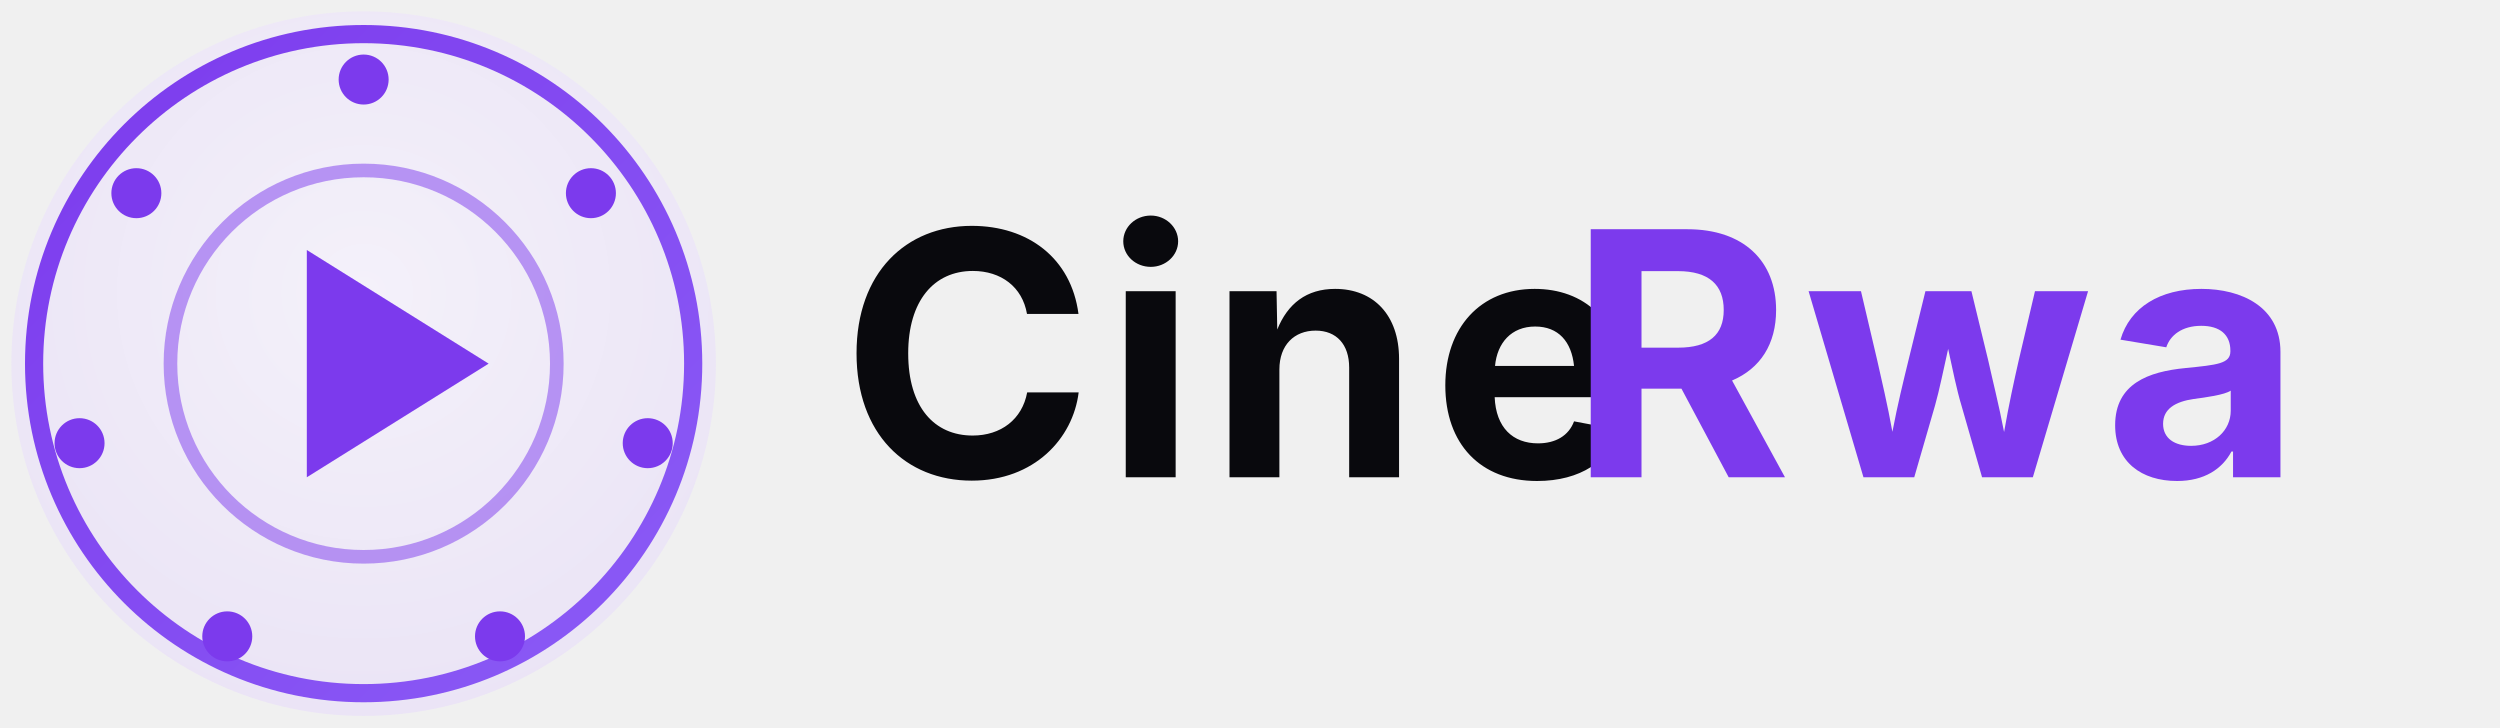
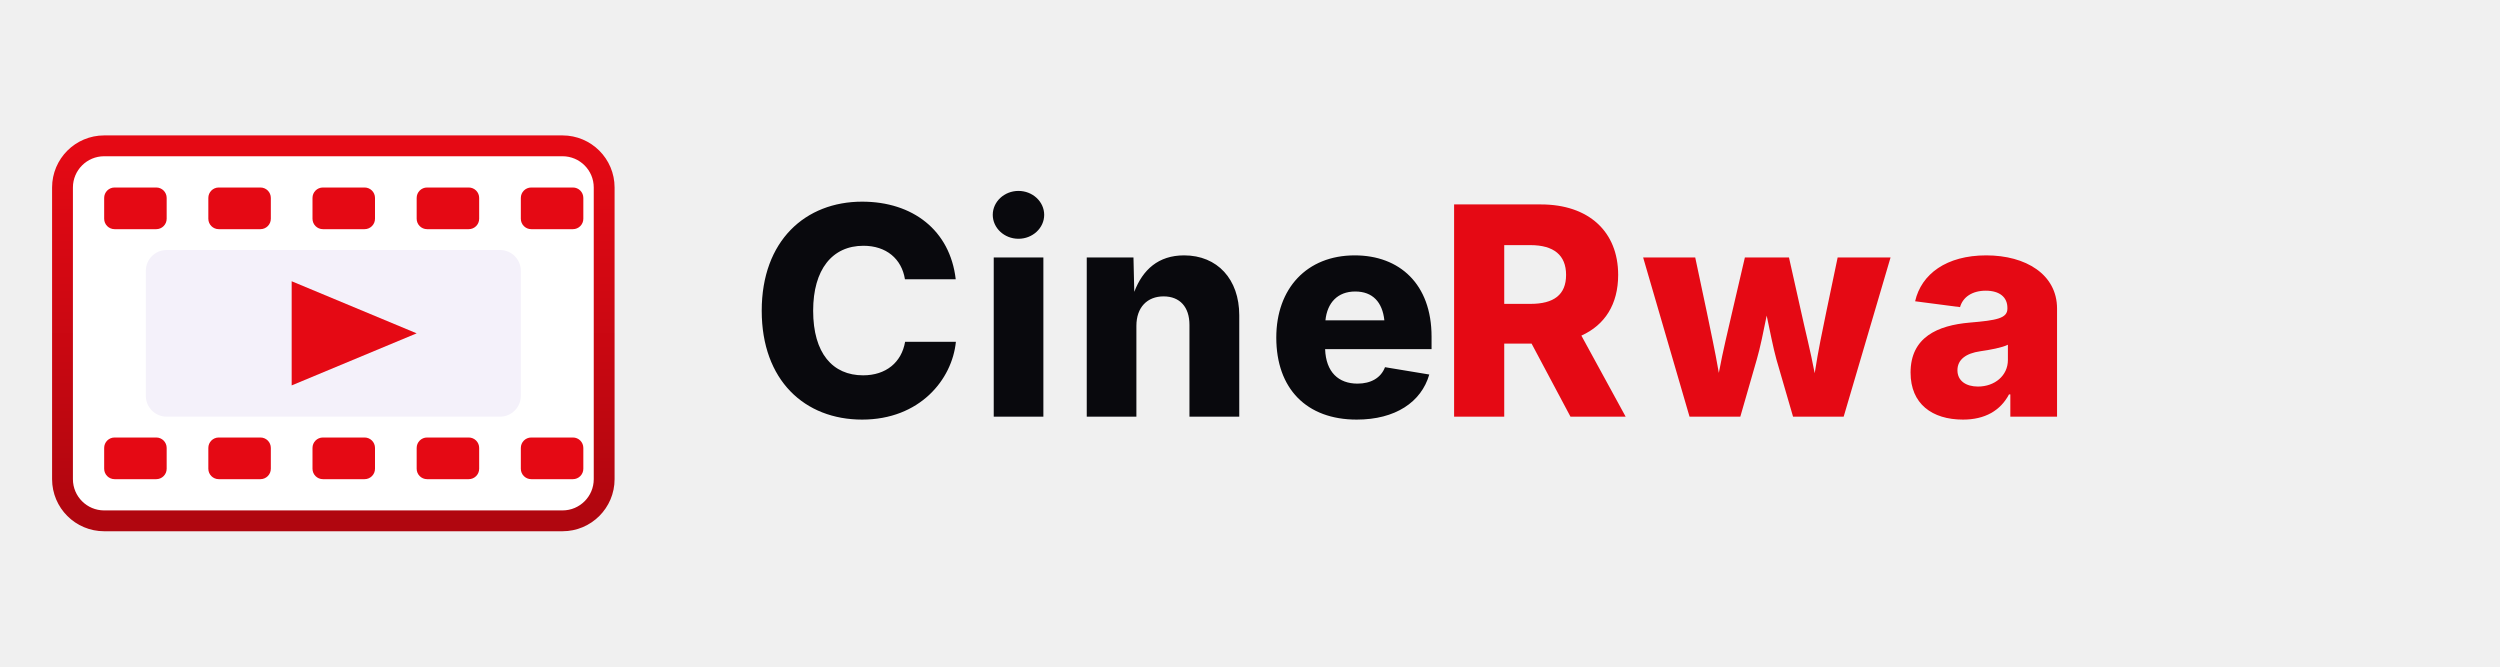
- <svg xmlns="http://www.w3.org/2000/svg" viewBox="0 0 220 64" width="220" height="64" role="img" aria-label="CineRwa logo (light background)">
+ <svg xmlns="http://www.w3.org/2000/svg" viewBox="0 0 240 64" width="240" height="64" role="img" aria-label="CineRwa logo (light)">
  <defs>
-     <linearGradient id="cr-ringL" x1="0" y1="0" x2="1" y2="1">
-       <stop offset="0%" stop-color="#7C3AED" />
-       <stop offset="100%" stop-color="#8B5CF6" />
+     <linearGradient id="filmL" x1="0" y1="0" x2="0" y2="1">
+       <stop offset="0%" stop-color="#E50914" />
+       <stop offset="100%" stop-color="#B0060F" />
    </linearGradient>
-     <radialGradient id="cr-bgL" cx="50%" cy="40%" r="70%">
-       <stop offset="0%" stop-color="#F4F1FA" />
-       <stop offset="100%" stop-color="#E9E2F5" />
-     </radialGradient>
  </defs>
-   <g transform="translate(0,0)">
-     <circle cx="32" cy="32" r="31" fill="url(#cr-bgL)" />
-     <circle cx="32" cy="32" r="29" fill="none" stroke="url(#cr-ringL)" stroke-width="1.6" />
-     <g fill="#7C3AED">
-       <circle cx="32" cy="7" r="2.2" />
-       <circle cx="52" cy="17" r="2.2" />
-       <circle cx="57" cy="39" r="2.2" />
-       <circle cx="44" cy="56" r="2.2" />
-       <circle cx="20" cy="56" r="2.2" />
-       <circle cx="7" cy="39" r="2.2" />
-       <circle cx="12" cy="17" r="2.2" />
+   <g>
+     <rect x="6" y="14" width="52" height="36" rx="4" fill="#FFFFFF" stroke="url(#filmL)" stroke-width="2" />
+     <g fill="#E50914">
+       <rect x="10" y="18" width="6" height="4" rx="1" />
+       <rect x="20" y="18" width="6" height="4" rx="1" />
+       <rect x="30" y="18" width="6" height="4" rx="1" />
+       <rect x="40" y="18" width="6" height="4" rx="1" />
+       <rect x="50" y="18" width="6" height="4" rx="1" />
+       <rect x="10" y="42" width="6" height="4" rx="1" />
+       <rect x="20" y="42" width="6" height="4" rx="1" />
+       <rect x="30" y="42" width="6" height="4" rx="1" />
+       <rect x="40" y="42" width="6" height="4" rx="1" />
+       <rect x="50" y="42" width="6" height="4" rx="1" />
    </g>
-     <circle cx="32" cy="32" r="17" fill="none" stroke="#7C3AED" stroke-width="1.2" opacity="0.5" />
-     <path d="M27 22 L43 32 L27 42 Z" fill="#7C3AED" />
+     <rect x="14" y="24" width="36" height="16" rx="2" fill="#F4F1FA" />
+     <path d="M28 27 L40 32 L28 37 Z" fill="#E50914" />
  </g>
-   <text x="74" y="42" font-family="Inter, 'Segoe UI', system-ui, sans-serif" font-size="30" font-weight="700" letter-spacing="1" fill="#09090D">Cine</text>
-   <text x="138" y="42" font-family="Inter, 'Segoe UI', system-ui, sans-serif" font-size="30" font-weight="700" letter-spacing="1" fill="#7C3AED">Rwa</text>
+   <text x="72" y="40" font-family="Inter, 'Segoe UI', system-ui, sans-serif" font-size="28" font-weight="800" letter-spacing="1" fill="#09090D">Cine</text>
+   <text x="138" y="40" font-family="Inter, 'Segoe UI', system-ui, sans-serif" font-size="28" font-weight="800" letter-spacing="1" fill="#E50914">Rwa</text>
</svg>
